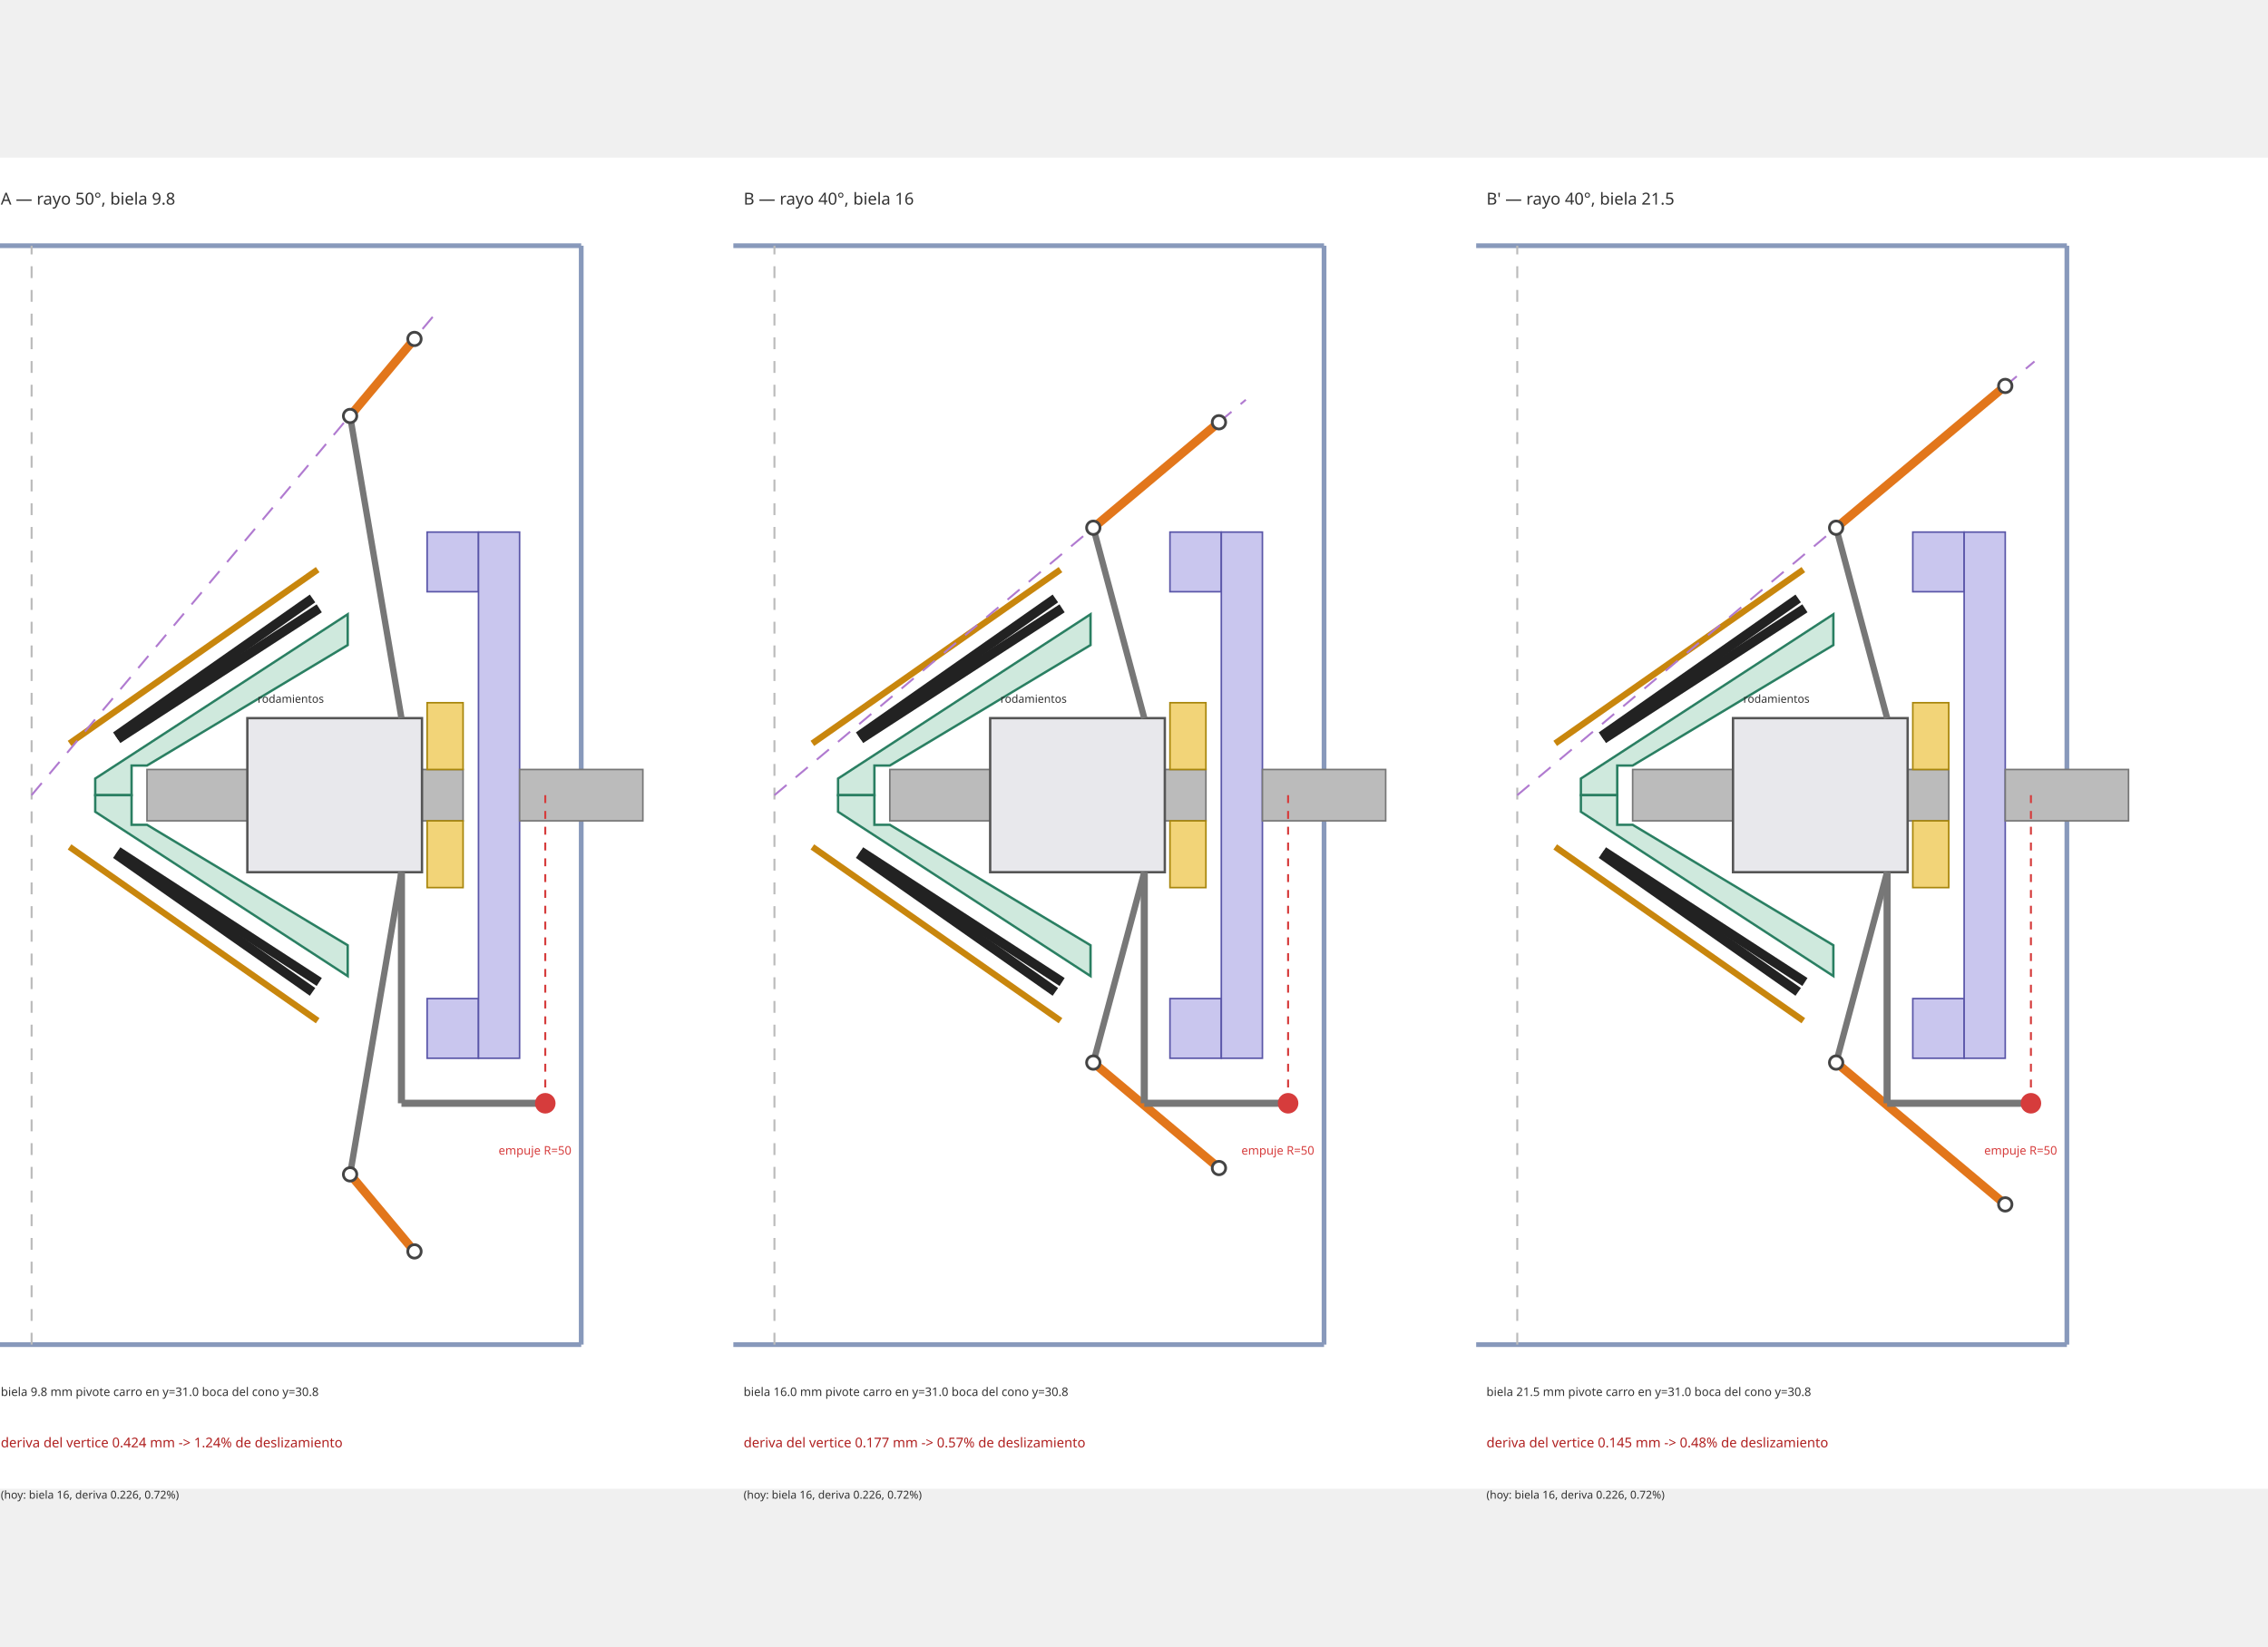
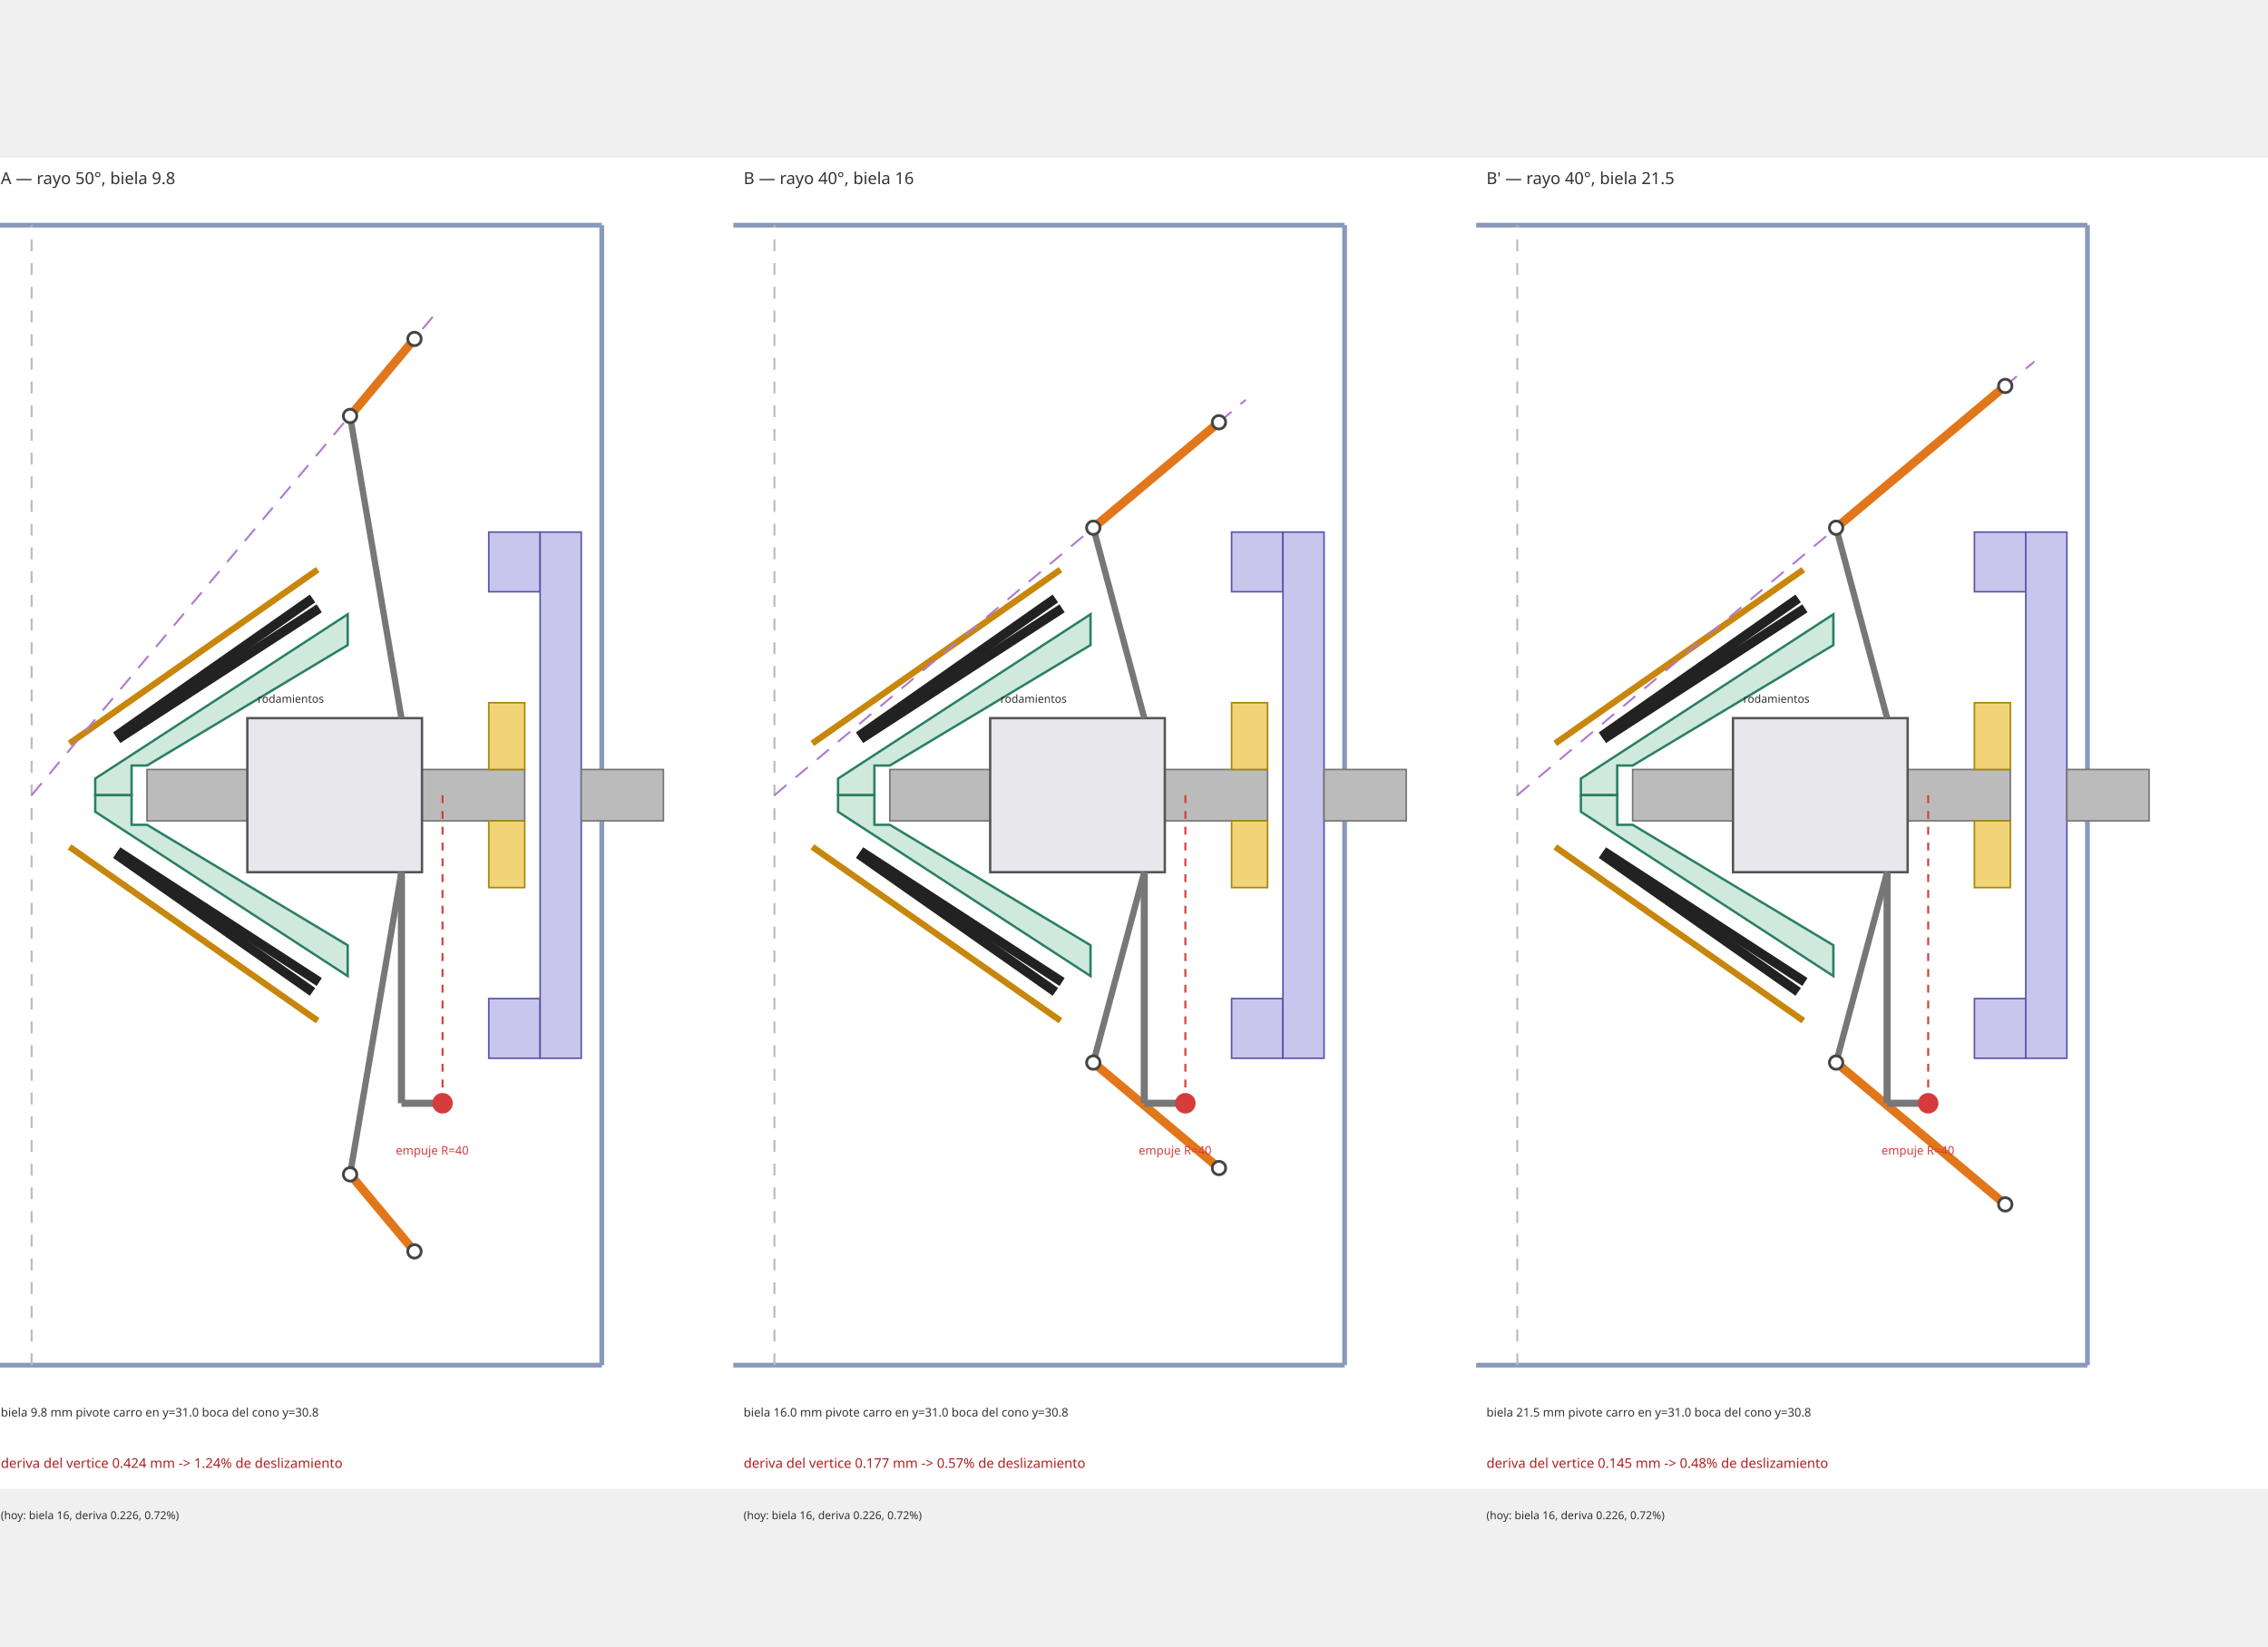
<svg xmlns="http://www.w3.org/2000/svg" width="241mm" height="175mm" viewBox="0 0 574 337">
  <rect width="574" height="337" fill="#fff" />
-   <line x1="147.1" y1="300.5" x2="147.1" y2="22.3" stroke="#8899bb" stroke-width="1.2" />
-   <line x1="-2.4" y1="22.3" x2="147.1" y2="22.3" stroke="#8899bb" stroke-width="1.2" />
-   <line x1="-2.4" y1="300.5" x2="147.1" y2="300.5" stroke="#8899bb" stroke-width="1.2" />
-   <line x1="8.0" y1="300.5" x2="8.0" y2="22.3" stroke="#bbb" stroke-width="0.5" stroke-dasharray="3,3" />
+   <line x1="152.3" y1="305.7" x2="152.3" y2="17.1" stroke="#8899bb" stroke-width="1.2" />
+   <line x1="-2.4" y1="17.1" x2="152.3" y2="17.1" stroke="#8899bb" stroke-width="1.2" />
+   <line x1="-2.4" y1="305.7" x2="152.3" y2="305.7" stroke="#8899bb" stroke-width="1.2" />
+   <line x1="8.0" y1="305.7" x2="8.0" y2="17.1" stroke="#bbb" stroke-width="0.5" stroke-dasharray="3,3" />
  <line x1="17.6" y1="148.3" x2="80.4" y2="104.3" stroke="#c8860d" stroke-width="1.6" />
  <line x1="29.3" y1="146.5" x2="79.1" y2="111.6" stroke="#222" stroke-width="2.4" />
  <line x1="17.6" y1="174.5" x2="80.4" y2="218.5" stroke="#c8860d" stroke-width="1.6" />
  <line x1="29.3" y1="176.3" x2="79.1" y2="211.2" stroke="#222" stroke-width="2.4" />
  <polygon points="24.1,161.4 24.1,157.2 88.0,115.6 88.0,123.4 37.2,153.9 33.3,153.9 33.3,161.4" fill="#cfe9dd" stroke="#2a7f62" stroke-width="0.6" />
  <line x1="29.8" y1="147.2" x2="80.8" y2="114.1" stroke="#222" stroke-width="2.4" />
  <polygon points="24.1,161.4 24.1,165.6 88.0,207.2 88.0,199.4 37.2,168.9 33.3,168.9 33.3,161.4" fill="#cfe9dd" stroke="#2a7f62" stroke-width="0.6" />
  <line x1="29.8" y1="175.6" x2="80.8" y2="208.7" stroke="#222" stroke-width="2.4" />
-   <polygon points="37.2,154.9 117.2,154.9 117.2,167.9 37.2,167.9" fill="#bbb" stroke="#777" stroke-width="0.4" />
+   <polygon points="37.2,154.9 132.8,154.9 132.8,167.9 37.2,167.9" fill="#bbb" stroke="#777" stroke-width="0.4" />
  <polygon points="62.6,141.9 106.8,141.9 106.8,180.9 62.6,180.9" fill="#e8e8ec" stroke="#555" stroke-width="0.6" />
  <text x="65.2" y="138.0" font-family="sans-serif" font-size="2.8" text-anchor="start" fill="#333">rodamientos</text>
-   <polygon points="108.1,154.9 117.2,154.9 117.2,138.0 108.1,138.0" fill="#f2d478" stroke="#a8860d" stroke-width="0.4" />
-   <polygon points="108.1,109.9 121.1,109.9 121.1,94.8 108.1,94.8" fill="#c9c6ee" stroke="#5a56a8" stroke-width="0.4" />
-   <polygon points="108.1,167.9 117.2,167.9 117.2,184.8 108.1,184.8" fill="#f2d478" stroke="#a8860d" stroke-width="0.4" />
-   <polygon points="108.1,212.9 121.1,212.9 121.1,228.0 108.1,228.0" fill="#c9c6ee" stroke="#5a56a8" stroke-width="0.4" />
-   <polygon points="121.1,94.8 131.5,94.8 131.5,228.0 121.1,228.0" fill="#c9c6ee" stroke="#5a56a8" stroke-width="0.4" />
-   <polygon points="131.5,154.9 162.7,154.9 162.7,167.9 131.5,167.9" fill="#bbb" stroke="#777" stroke-width="0.4" />
+   <polygon points="123.7,154.9 132.8,154.9 132.8,138.0 123.7,138.0" fill="#f2d478" stroke="#a8860d" stroke-width="0.4" />
+   <polygon points="123.7,109.9 136.7,109.9 136.7,94.8 123.7,94.8" fill="#c9c6ee" stroke="#5a56a8" stroke-width="0.4" />
+   <polygon points="123.7,167.9 132.8,167.9 132.8,184.8 123.7,184.8" fill="#f2d478" stroke="#a8860d" stroke-width="0.4" />
+   <polygon points="123.7,212.9 136.7,212.9 136.7,228.0 123.7,228.0" fill="#c9c6ee" stroke="#5a56a8" stroke-width="0.4" />
+   <polygon points="136.7,94.8 147.1,94.8 147.1,228.0 136.7,228.0" fill="#c9c6ee" stroke="#5a56a8" stroke-width="0.4" />
+   <polygon points="147.1,154.9 167.9,154.9 167.9,167.9 147.1,167.9" fill="#bbb" stroke="#777" stroke-width="0.4" />
  <line x1="8.0" y1="161.4" x2="110.7" y2="38.9" stroke="#b07ad0" stroke-width="0.5" stroke-dasharray="4,3" />
  <line x1="104.9" y1="45.9" x2="88.6" y2="65.4" stroke="#e2761b" stroke-width="2.2" />
  <line x1="101.6" y1="141.9" x2="88.6" y2="65.4" stroke="#777" stroke-width="1.6" />
  <circle cx="104.9" cy="45.9" r="1.7" fill="#fff" stroke="#444" stroke-width="0.7" />
  <circle cx="88.6" cy="65.4" r="1.7" fill="#fff" stroke="#444" stroke-width="0.7" />
  <line x1="104.9" y1="276.9" x2="88.6" y2="257.4" stroke="#e2761b" stroke-width="2.2" />
  <line x1="101.6" y1="180.9" x2="88.6" y2="257.4" stroke="#777" stroke-width="1.6" />
  <circle cx="104.9" cy="276.9" r="1.7" fill="#fff" stroke="#444" stroke-width="0.7" />
  <circle cx="88.6" cy="257.4" r="1.7" fill="#fff" stroke="#444" stroke-width="0.7" />
  <line x1="101.6" y1="180.9" x2="101.6" y2="239.4" stroke="#777" stroke-width="1.8" />
-   <line x1="101.6" y1="239.4" x2="138.0" y2="239.4" stroke="#777" stroke-width="1.8" />
-   <circle cx="138.0" cy="239.4" r="2.6" fill="#d63c3c" />
-   <line x1="138.0" y1="239.4" x2="138.0" y2="161.4" stroke="#d63c3c" stroke-width="0.5" stroke-dasharray="2,2" />
-   <text x="135.4" y="252.4" font-family="sans-serif" font-size="3.0" text-anchor="middle" fill="#d63c3c">empuje  R=50</text>
-   <text x="0.2" y="11.9" font-family="sans-serif" font-size="4.2" text-anchor="start" fill="#333">A — rayo 50°, biela 9.8</text>
-   <text x="0.2" y="313.5" font-family="sans-serif" font-size="3.0" text-anchor="start" fill="#333">biela 9.8 mm   pivote carro en y=31.0   boca del cono y=30.8</text>
-   <text x="0.2" y="326.5" font-family="sans-serif" font-size="3.4" text-anchor="start" fill="#b02020">deriva del vertice 0.424 mm   -&gt;  1.24% de deslizamiento</text>
-   <text x="0.2" y="339.5" font-family="sans-serif" font-size="2.8" text-anchor="start" fill="#333">(hoy: biela 16, deriva 0.226, 0.72%)</text>
-   <line x1="335.1" y1="300.5" x2="335.1" y2="22.3" stroke="#8899bb" stroke-width="1.2" />
-   <line x1="185.6" y1="22.3" x2="335.1" y2="22.3" stroke="#8899bb" stroke-width="1.2" />
-   <line x1="185.6" y1="300.5" x2="335.1" y2="300.5" stroke="#8899bb" stroke-width="1.2" />
-   <line x1="196.0" y1="300.5" x2="196.0" y2="22.3" stroke="#bbb" stroke-width="0.5" stroke-dasharray="3,3" />
+   <line x1="101.6" y1="239.4" x2="112.0" y2="239.4" stroke="#777" stroke-width="1.8" />
+   <circle cx="112.0" cy="239.4" r="2.6" fill="#d63c3c" />
+   <line x1="112.0" y1="239.4" x2="112.0" y2="161.4" stroke="#d63c3c" stroke-width="0.5" stroke-dasharray="2,2" />
+   <text x="109.4" y="252.4" font-family="sans-serif" font-size="3.0" text-anchor="middle" fill="#d63c3c">empuje  R=40</text>
+   <text x="0.2" y="6.7" font-family="sans-serif" font-size="4.2" text-anchor="start" fill="#333">A — rayo 50°, biela 9.8</text>
+   <text x="0.2" y="318.7" font-family="sans-serif" font-size="3.0" text-anchor="start" fill="#333">biela 9.8 mm   pivote carro en y=31.0   boca del cono y=30.8</text>
+   <text x="0.2" y="331.7" font-family="sans-serif" font-size="3.4" text-anchor="start" fill="#b02020">deriva del vertice 0.424 mm   -&gt;  1.24% de deslizamiento</text>
+   <text x="0.2" y="344.7" font-family="sans-serif" font-size="2.8" text-anchor="start" fill="#333">(hoy: biela 16, deriva 0.226, 0.72%)</text>
+   <line x1="340.3" y1="305.7" x2="340.3" y2="17.1" stroke="#8899bb" stroke-width="1.2" />
+   <line x1="185.6" y1="17.1" x2="340.3" y2="17.1" stroke="#8899bb" stroke-width="1.2" />
+   <line x1="185.6" y1="305.7" x2="340.3" y2="305.7" stroke="#8899bb" stroke-width="1.2" />
+   <line x1="196.0" y1="305.7" x2="196.0" y2="17.1" stroke="#bbb" stroke-width="0.5" stroke-dasharray="3,3" />
  <line x1="205.6" y1="148.3" x2="268.4" y2="104.3" stroke="#c8860d" stroke-width="1.6" />
  <line x1="217.3" y1="146.5" x2="267.1" y2="111.6" stroke="#222" stroke-width="2.4" />
  <line x1="205.6" y1="174.5" x2="268.4" y2="218.5" stroke="#c8860d" stroke-width="1.6" />
  <line x1="217.3" y1="176.3" x2="267.1" y2="211.2" stroke="#222" stroke-width="2.4" />
  <polygon points="212.1,161.4 212.1,157.2 276.0,115.6 276.0,123.4 225.2,153.9 221.3,153.9 221.3,161.4" fill="#cfe9dd" stroke="#2a7f62" stroke-width="0.6" />
  <line x1="217.8" y1="147.2" x2="268.8" y2="114.1" stroke="#222" stroke-width="2.4" />
  <polygon points="212.1,161.4 212.1,165.6 276.0,207.2 276.0,199.4 225.2,168.9 221.3,168.9 221.3,161.4" fill="#cfe9dd" stroke="#2a7f62" stroke-width="0.6" />
  <line x1="217.8" y1="175.6" x2="268.8" y2="208.7" stroke="#222" stroke-width="2.4" />
-   <polygon points="225.2,154.9 305.2,154.9 305.2,167.9 225.2,167.9" fill="#bbb" stroke="#777" stroke-width="0.4" />
+   <polygon points="225.2,154.9 320.8,154.9 320.8,167.9 225.2,167.9" fill="#bbb" stroke="#777" stroke-width="0.4" />
  <polygon points="250.6,141.9 294.8,141.9 294.8,180.9 250.6,180.9" fill="#e8e8ec" stroke="#555" stroke-width="0.6" />
  <text x="253.2" y="138.0" font-family="sans-serif" font-size="2.8" text-anchor="start" fill="#333">rodamientos</text>
-   <polygon points="296.1,154.9 305.2,154.9 305.2,138.0 296.1,138.0" fill="#f2d478" stroke="#a8860d" stroke-width="0.4" />
-   <polygon points="296.1,109.9 309.1,109.9 309.1,94.8 296.1,94.8" fill="#c9c6ee" stroke="#5a56a8" stroke-width="0.4" />
-   <polygon points="296.1,167.9 305.2,167.9 305.2,184.8 296.1,184.8" fill="#f2d478" stroke="#a8860d" stroke-width="0.4" />
-   <polygon points="296.1,212.9 309.1,212.9 309.1,228.0 296.1,228.0" fill="#c9c6ee" stroke="#5a56a8" stroke-width="0.4" />
-   <polygon points="309.1,94.8 319.5,94.8 319.5,228.0 309.1,228.0" fill="#c9c6ee" stroke="#5a56a8" stroke-width="0.4" />
-   <polygon points="319.5,154.9 350.7,154.9 350.7,167.9 319.5,167.9" fill="#bbb" stroke="#777" stroke-width="0.4" />
+   <polygon points="311.7,154.9 320.8,154.9 320.8,138.0 311.7,138.0" fill="#f2d478" stroke="#a8860d" stroke-width="0.4" />
+   <polygon points="311.7,109.9 324.7,109.9 324.7,94.8 311.7,94.8" fill="#c9c6ee" stroke="#5a56a8" stroke-width="0.4" />
+   <polygon points="311.7,167.9 320.8,167.9 320.8,184.8 311.7,184.8" fill="#f2d478" stroke="#a8860d" stroke-width="0.4" />
+   <polygon points="311.7,212.9 324.7,212.9 324.7,228.0 311.7,228.0" fill="#c9c6ee" stroke="#5a56a8" stroke-width="0.4" />
+   <polygon points="324.7,94.8 335.1,94.8 335.1,228.0 324.7,228.0" fill="#c9c6ee" stroke="#5a56a8" stroke-width="0.4" />
+   <polygon points="335.1,154.9 355.9,154.9 355.9,167.9 335.1,167.9" fill="#bbb" stroke="#777" stroke-width="0.4" />
  <line x1="196.0" y1="161.4" x2="315.3" y2="61.3" stroke="#b07ad0" stroke-width="0.5" stroke-dasharray="4,3" />
  <line x1="308.5" y1="67.0" x2="276.7" y2="93.7" stroke="#e2761b" stroke-width="2.2" />
  <line x1="289.6" y1="141.9" x2="276.7" y2="93.7" stroke="#777" stroke-width="1.6" />
  <circle cx="308.5" cy="67.0" r="1.7" fill="#fff" stroke="#444" stroke-width="0.7" />
  <circle cx="276.7" cy="93.7" r="1.7" fill="#fff" stroke="#444" stroke-width="0.7" />
  <line x1="308.5" y1="255.8" x2="276.7" y2="229.1" stroke="#e2761b" stroke-width="2.2" />
  <line x1="289.6" y1="180.9" x2="276.7" y2="229.1" stroke="#777" stroke-width="1.6" />
  <circle cx="308.5" cy="255.8" r="1.7" fill="#fff" stroke="#444" stroke-width="0.7" />
  <circle cx="276.7" cy="229.1" r="1.7" fill="#fff" stroke="#444" stroke-width="0.7" />
  <line x1="289.6" y1="180.9" x2="289.6" y2="239.4" stroke="#777" stroke-width="1.8" />
-   <line x1="289.6" y1="239.4" x2="326.0" y2="239.4" stroke="#777" stroke-width="1.8" />
-   <circle cx="326.0" cy="239.4" r="2.6" fill="#d63c3c" />
-   <line x1="326.0" y1="239.4" x2="326.0" y2="161.4" stroke="#d63c3c" stroke-width="0.5" stroke-dasharray="2,2" />
-   <text x="323.4" y="252.4" font-family="sans-serif" font-size="3.0" text-anchor="middle" fill="#d63c3c">empuje  R=50</text>
-   <text x="188.2" y="11.9" font-family="sans-serif" font-size="4.2" text-anchor="start" fill="#333">B — rayo 40°, biela 16</text>
-   <text x="188.2" y="313.5" font-family="sans-serif" font-size="3.0" text-anchor="start" fill="#333">biela 16.0 mm   pivote carro en y=31.0   boca del cono y=30.8</text>
-   <text x="188.2" y="326.5" font-family="sans-serif" font-size="3.4" text-anchor="start" fill="#b02020">deriva del vertice 0.177 mm   -&gt;  0.57% de deslizamiento</text>
-   <text x="188.2" y="339.5" font-family="sans-serif" font-size="2.8" text-anchor="start" fill="#333">(hoy: biela 16, deriva 0.226, 0.72%)</text>
-   <line x1="523.1" y1="300.5" x2="523.1" y2="22.3" stroke="#8899bb" stroke-width="1.2" />
-   <line x1="373.6" y1="22.3" x2="523.1" y2="22.3" stroke="#8899bb" stroke-width="1.2" />
-   <line x1="373.6" y1="300.5" x2="523.1" y2="300.5" stroke="#8899bb" stroke-width="1.2" />
-   <line x1="384.0" y1="300.5" x2="384.0" y2="22.3" stroke="#bbb" stroke-width="0.5" stroke-dasharray="3,3" />
+   <line x1="289.6" y1="239.4" x2="300.0" y2="239.4" stroke="#777" stroke-width="1.8" />
+   <circle cx="300.0" cy="239.4" r="2.6" fill="#d63c3c" />
+   <line x1="300.0" y1="239.4" x2="300.0" y2="161.4" stroke="#d63c3c" stroke-width="0.5" stroke-dasharray="2,2" />
+   <text x="297.4" y="252.4" font-family="sans-serif" font-size="3.0" text-anchor="middle" fill="#d63c3c">empuje  R=40</text>
+   <text x="188.2" y="6.7" font-family="sans-serif" font-size="4.2" text-anchor="start" fill="#333">B — rayo 40°, biela 16</text>
+   <text x="188.2" y="318.7" font-family="sans-serif" font-size="3.0" text-anchor="start" fill="#333">biela 16.0 mm   pivote carro en y=31.0   boca del cono y=30.8</text>
+   <text x="188.2" y="331.7" font-family="sans-serif" font-size="3.4" text-anchor="start" fill="#b02020">deriva del vertice 0.177 mm   -&gt;  0.57% de deslizamiento</text>
+   <text x="188.2" y="344.7" font-family="sans-serif" font-size="2.8" text-anchor="start" fill="#333">(hoy: biela 16, deriva 0.226, 0.72%)</text>
+   <line x1="528.3" y1="305.7" x2="528.3" y2="17.1" stroke="#8899bb" stroke-width="1.2" />
+   <line x1="373.6" y1="17.1" x2="528.3" y2="17.1" stroke="#8899bb" stroke-width="1.2" />
+   <line x1="373.6" y1="305.7" x2="528.3" y2="305.7" stroke="#8899bb" stroke-width="1.2" />
+   <line x1="384.0" y1="305.7" x2="384.0" y2="17.1" stroke="#bbb" stroke-width="0.5" stroke-dasharray="3,3" />
  <line x1="393.6" y1="148.3" x2="456.4" y2="104.3" stroke="#c8860d" stroke-width="1.6" />
  <line x1="405.3" y1="146.5" x2="455.1" y2="111.6" stroke="#222" stroke-width="2.4" />
  <line x1="393.6" y1="174.5" x2="456.4" y2="218.5" stroke="#c8860d" stroke-width="1.6" />
  <line x1="405.3" y1="176.3" x2="455.1" y2="211.2" stroke="#222" stroke-width="2.4" />
  <polygon points="400.1,161.4 400.1,157.2 464.0,115.6 464.0,123.4 413.2,153.9 409.3,153.9 409.3,161.4" fill="#cfe9dd" stroke="#2a7f62" stroke-width="0.6" />
  <line x1="405.8" y1="147.2" x2="456.8" y2="114.1" stroke="#222" stroke-width="2.4" />
  <polygon points="400.1,161.4 400.1,165.6 464.0,207.2 464.0,199.4 413.2,168.9 409.3,168.9 409.3,161.4" fill="#cfe9dd" stroke="#2a7f62" stroke-width="0.6" />
  <line x1="405.8" y1="175.6" x2="456.8" y2="208.7" stroke="#222" stroke-width="2.4" />
-   <polygon points="413.2,154.9 493.2,154.9 493.2,167.9 413.2,167.9" fill="#bbb" stroke="#777" stroke-width="0.4" />
+   <polygon points="413.2,154.9 508.8,154.9 508.8,167.9 413.2,167.9" fill="#bbb" stroke="#777" stroke-width="0.4" />
  <polygon points="438.6,141.9 482.8,141.9 482.8,180.9 438.6,180.9" fill="#e8e8ec" stroke="#555" stroke-width="0.6" />
  <text x="441.2" y="138.0" font-family="sans-serif" font-size="2.8" text-anchor="start" fill="#333">rodamientos</text>
-   <polygon points="484.1,154.9 493.2,154.9 493.2,138.0 484.1,138.0" fill="#f2d478" stroke="#a8860d" stroke-width="0.4" />
-   <polygon points="484.1,109.9 497.1,109.9 497.1,94.8 484.1,94.8" fill="#c9c6ee" stroke="#5a56a8" stroke-width="0.4" />
-   <polygon points="484.1,167.9 493.2,167.9 493.2,184.8 484.1,184.8" fill="#f2d478" stroke="#a8860d" stroke-width="0.4" />
-   <polygon points="484.1,212.9 497.1,212.9 497.1,228.0 484.1,228.0" fill="#c9c6ee" stroke="#5a56a8" stroke-width="0.4" />
-   <polygon points="497.1,94.8 507.5,94.8 507.5,228.0 497.1,228.0" fill="#c9c6ee" stroke="#5a56a8" stroke-width="0.4" />
-   <polygon points="507.5,154.9 538.7,154.9 538.7,167.9 507.5,167.9" fill="#bbb" stroke="#777" stroke-width="0.4" />
+   <polygon points="499.7,154.9 508.8,154.9 508.8,138.0 499.7,138.0" fill="#f2d478" stroke="#a8860d" stroke-width="0.4" />
+   <polygon points="499.7,109.9 512.7,109.9 512.7,94.8 499.7,94.8" fill="#c9c6ee" stroke="#5a56a8" stroke-width="0.4" />
+   <polygon points="499.7,167.9 508.8,167.9 508.8,184.8 499.7,184.8" fill="#f2d478" stroke="#a8860d" stroke-width="0.4" />
+   <polygon points="499.7,212.9 512.7,212.9 512.7,228.0 499.7,228.0" fill="#c9c6ee" stroke="#5a56a8" stroke-width="0.4" />
+   <polygon points="512.7,94.8 523.1,94.8 523.1,228.0 512.7,228.0" fill="#c9c6ee" stroke="#5a56a8" stroke-width="0.4" />
+   <polygon points="523.1,154.9 543.9,154.9 543.9,167.9 523.1,167.9" fill="#bbb" stroke="#777" stroke-width="0.4" />
  <line x1="384.0" y1="161.4" x2="514.9" y2="51.6" stroke="#b07ad0" stroke-width="0.5" stroke-dasharray="4,3" />
  <line x1="507.5" y1="57.8" x2="464.7" y2="93.7" stroke="#e2761b" stroke-width="2.2" />
  <line x1="477.6" y1="141.9" x2="464.7" y2="93.7" stroke="#777" stroke-width="1.6" />
  <circle cx="507.5" cy="57.8" r="1.7" fill="#fff" stroke="#444" stroke-width="0.7" />
  <circle cx="464.7" cy="93.7" r="1.7" fill="#fff" stroke="#444" stroke-width="0.7" />
  <line x1="507.5" y1="265.0" x2="464.7" y2="229.1" stroke="#e2761b" stroke-width="2.2" />
  <line x1="477.6" y1="180.9" x2="464.7" y2="229.1" stroke="#777" stroke-width="1.6" />
  <circle cx="507.5" cy="265.0" r="1.7" fill="#fff" stroke="#444" stroke-width="0.7" />
  <circle cx="464.7" cy="229.1" r="1.7" fill="#fff" stroke="#444" stroke-width="0.7" />
  <line x1="477.6" y1="180.9" x2="477.6" y2="239.4" stroke="#777" stroke-width="1.8" />
-   <line x1="477.6" y1="239.4" x2="514.0" y2="239.4" stroke="#777" stroke-width="1.8" />
-   <circle cx="514.0" cy="239.4" r="2.6" fill="#d63c3c" />
-   <line x1="514.0" y1="239.4" x2="514.0" y2="161.4" stroke="#d63c3c" stroke-width="0.5" stroke-dasharray="2,2" />
-   <text x="511.4" y="252.4" font-family="sans-serif" font-size="3.0" text-anchor="middle" fill="#d63c3c">empuje  R=50</text>
-   <text x="376.2" y="11.9" font-family="sans-serif" font-size="4.2" text-anchor="start" fill="#333">B' — rayo 40°, biela 21.5</text>
-   <text x="376.2" y="313.5" font-family="sans-serif" font-size="3.0" text-anchor="start" fill="#333">biela 21.5 mm   pivote carro en y=31.0   boca del cono y=30.8</text>
-   <text x="376.2" y="326.5" font-family="sans-serif" font-size="3.4" text-anchor="start" fill="#b02020">deriva del vertice 0.145 mm   -&gt;  0.48% de deslizamiento</text>
-   <text x="376.2" y="339.5" font-family="sans-serif" font-size="2.8" text-anchor="start" fill="#333">(hoy: biela 16, deriva 0.226, 0.72%)</text>
+   <line x1="477.6" y1="239.4" x2="488.0" y2="239.4" stroke="#777" stroke-width="1.8" />
+   <circle cx="488.0" cy="239.4" r="2.6" fill="#d63c3c" />
+   <line x1="488.0" y1="239.4" x2="488.0" y2="161.4" stroke="#d63c3c" stroke-width="0.5" stroke-dasharray="2,2" />
+   <text x="485.4" y="252.4" font-family="sans-serif" font-size="3.0" text-anchor="middle" fill="#d63c3c">empuje  R=40</text>
+   <text x="376.2" y="6.7" font-family="sans-serif" font-size="4.2" text-anchor="start" fill="#333">B' — rayo 40°, biela 21.5</text>
+   <text x="376.2" y="318.7" font-family="sans-serif" font-size="3.0" text-anchor="start" fill="#333">biela 21.5 mm   pivote carro en y=31.0   boca del cono y=30.8</text>
+   <text x="376.2" y="331.7" font-family="sans-serif" font-size="3.4" text-anchor="start" fill="#b02020">deriva del vertice 0.145 mm   -&gt;  0.48% de deslizamiento</text>
+   <text x="376.2" y="344.7" font-family="sans-serif" font-size="2.8" text-anchor="start" fill="#333">(hoy: biela 16, deriva 0.226, 0.72%)</text>
</svg>
